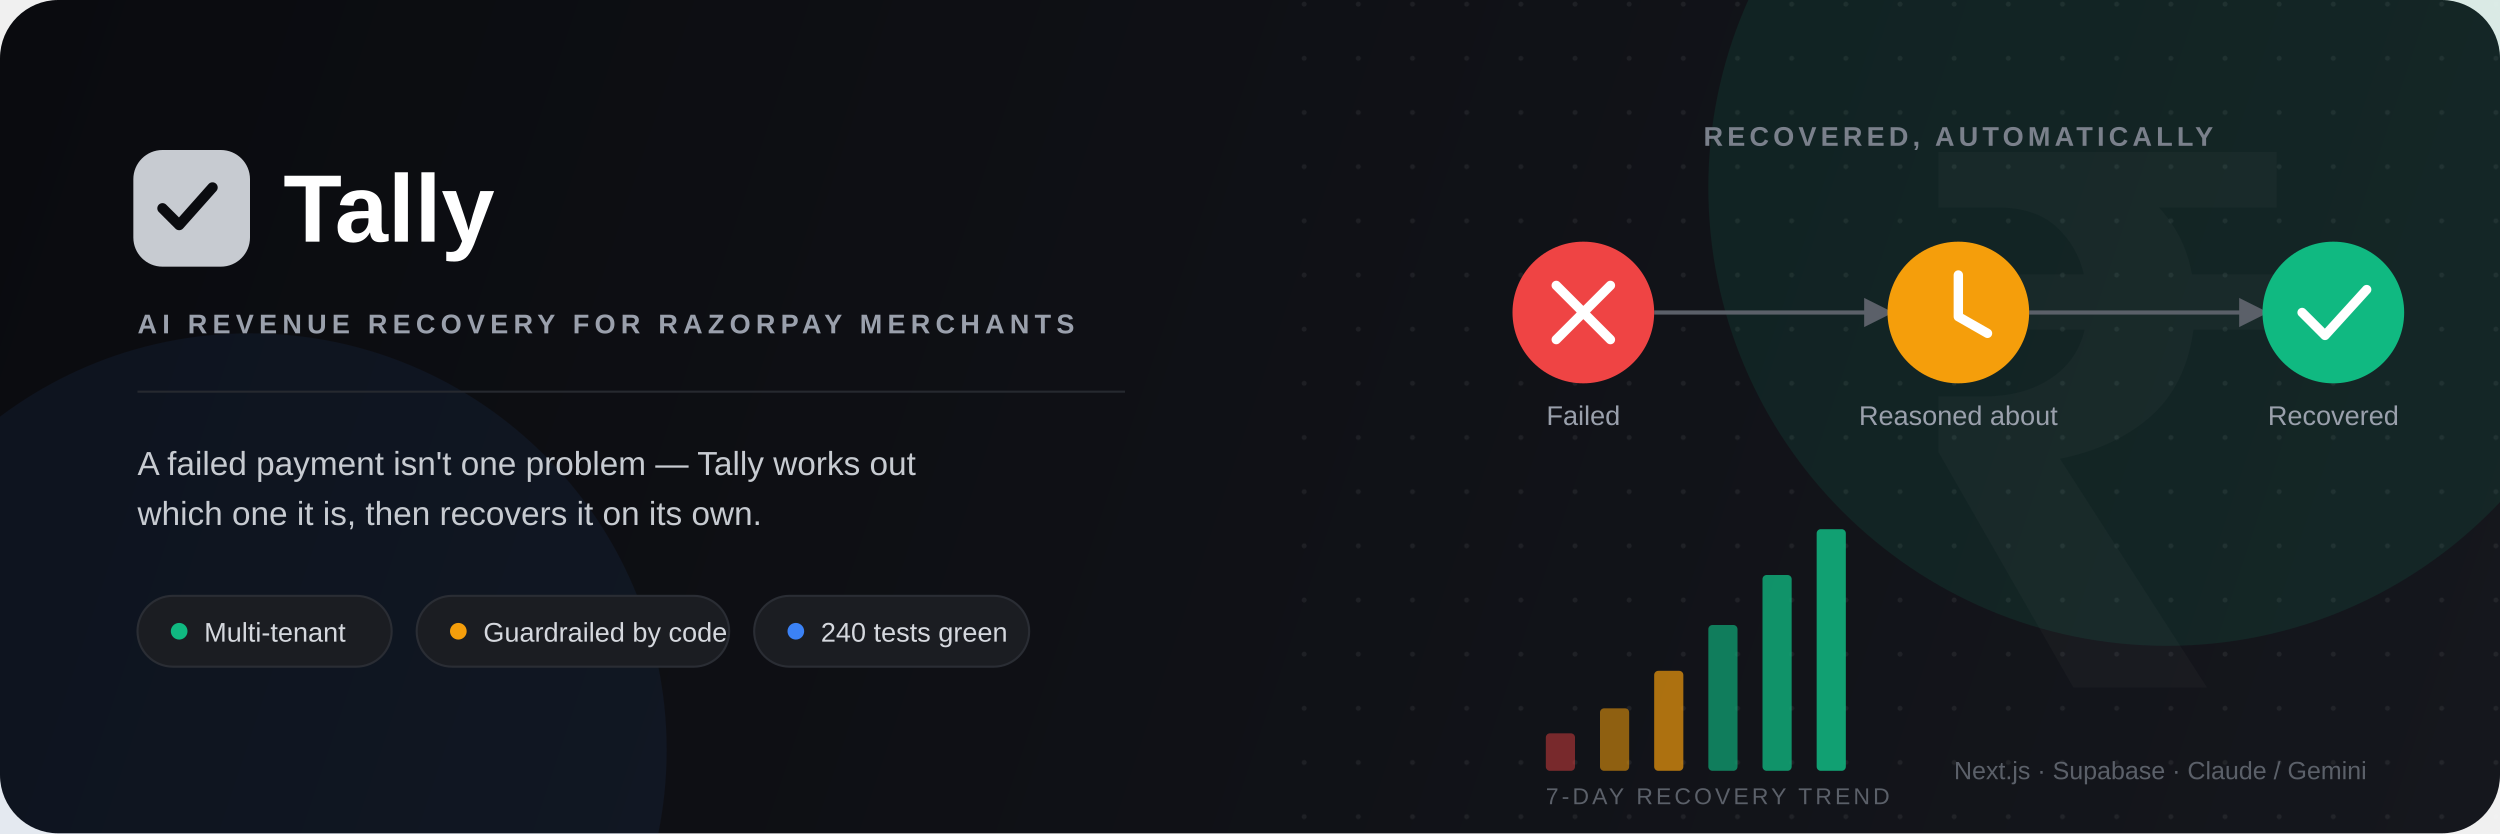
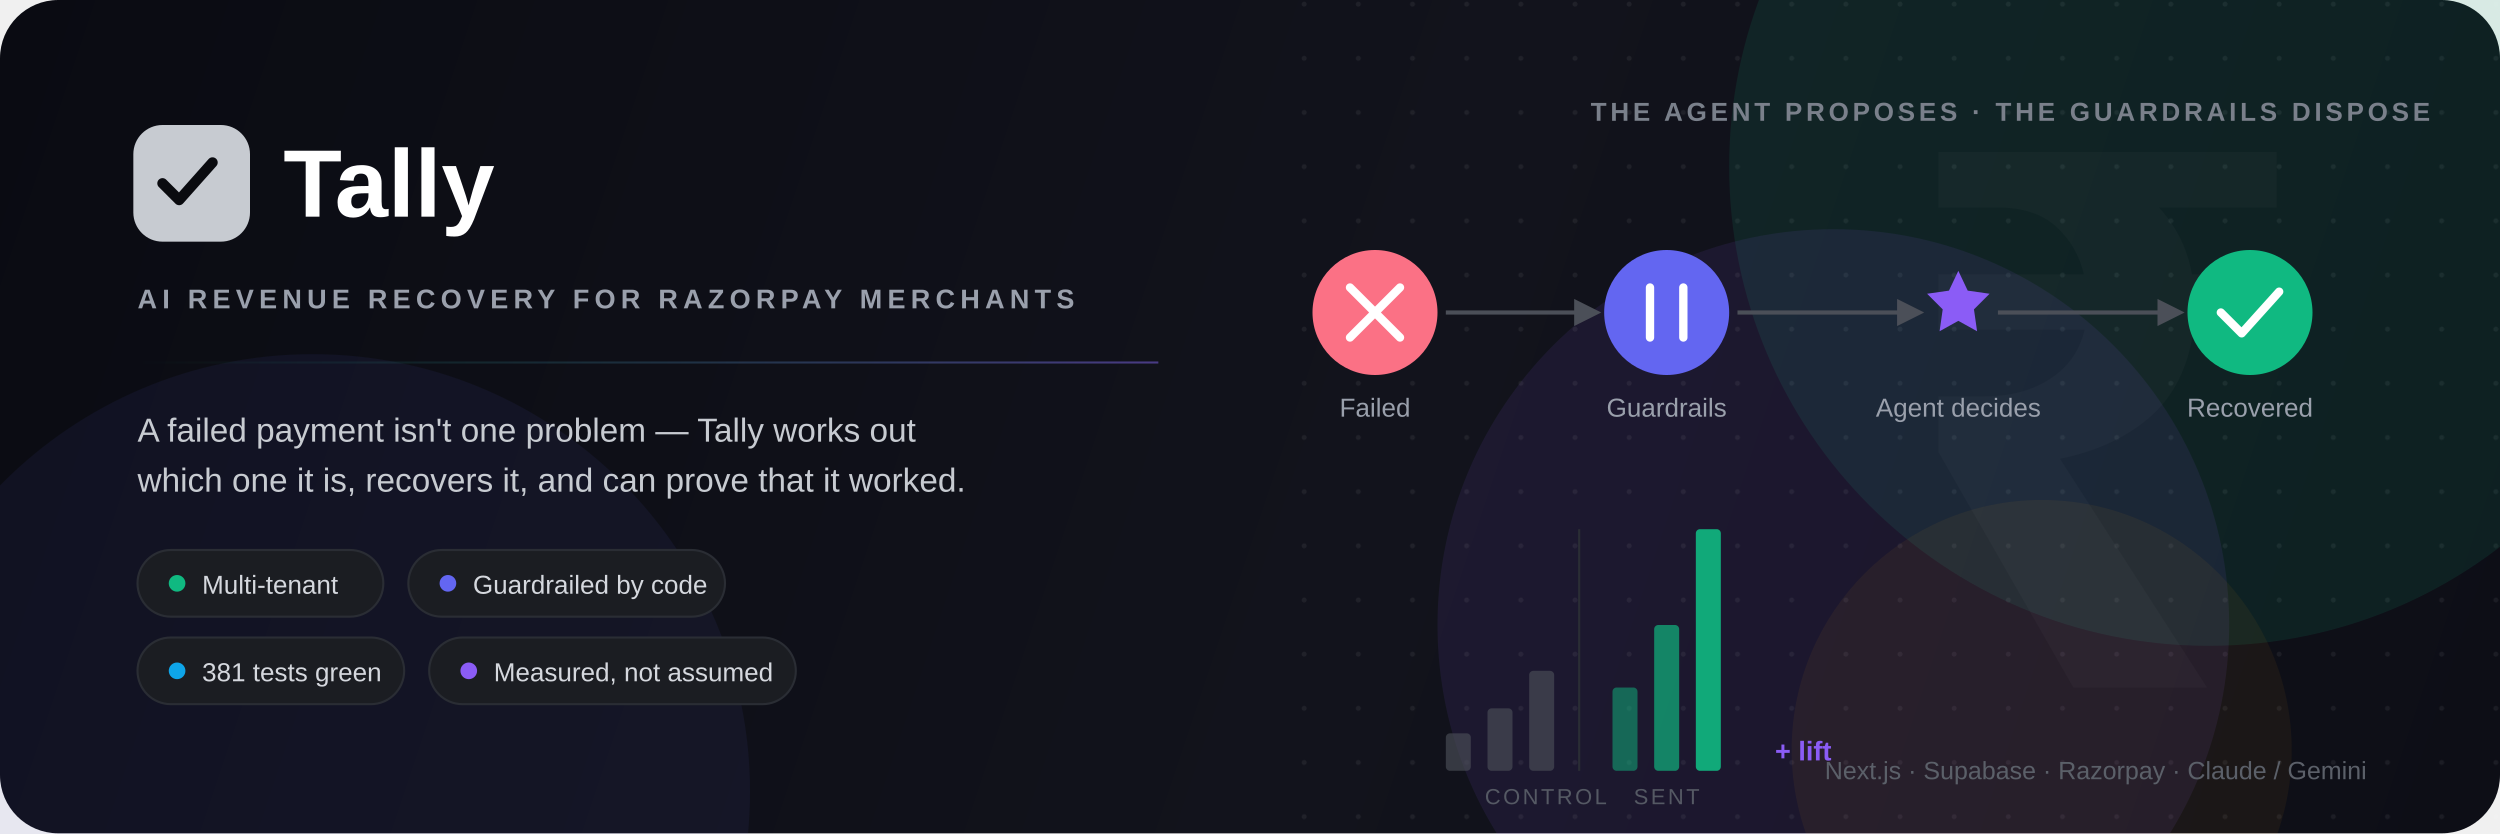
<svg xmlns="http://www.w3.org/2000/svg" width="1200" height="400" viewBox="0 0 1200 400" role="img" aria-label="Tally — AI revenue recovery for Razorpay merchants">
  <defs>
    <linearGradient id="bg" x1="0" y1="0" x2="1200" y2="400" gradientUnits="userSpaceOnUse">
-       <stop offset="0" stop-color="#0A0B0F" />
-       <stop offset="1" stop-color="#15171D" />
+       <stop offset="0" stop-color="#0A0B12" />
+       <stop offset="0.55" stop-color="#12131C" />
+       <stop offset="1" stop-color="#0D0E16" />
    </linearGradient>
    <linearGradient id="badge" x1="0" y1="0" x2="56" y2="56" gradientUnits="userSpaceOnUse">
      <stop offset="0" stop-color="#FFFFFF" />
      <stop offset="1" stop-color="#C7CBD1" />
    </linearGradient>
+     <linearGradient id="ring" x1="66" y1="0" x2="1134" y2="0" gradientUnits="userSpaceOnUse">
+       <stop offset="0" stop-color="#10B981" stop-opacity="0" />
+       <stop offset="0.5" stop-color="#8B5CF6" stop-opacity="0.55" />
+       <stop offset="1" stop-color="#10B981" stop-opacity="0" />
+     </linearGradient>
    <pattern id="dots" width="26" height="26" patternUnits="userSpaceOnUse">
      <circle cx="2" cy="2" r="1.2" fill="#FFFFFF" opacity="0.06" />
    </pattern>
-     <marker id="arrow" viewBox="0 0 10 10" refX="8" refY="5" markerWidth="7" markerHeight="7" orient="auto-start-reverse">
-       <path d="M0 0L10 5L0 10z" fill="#5B6069" />
+     <marker id="arrow" viewBox="0 0 10 10" refX="8" refY="5" markerWidth="6.5" markerHeight="6.5" orient="auto-start-reverse">
+       <path d="M0 0L10 5L0 10z" fill="#4B4F58" />
    </marker>
+     <filter id="soft" x="-50%" y="-50%" width="200%" height="200%">
+       <feGaussianBlur stdDeviation="1.1" />
+     </filter>
  </defs>
  <rect width="1200" height="400" rx="28" fill="url(#bg)" />
  <rect x="620" width="580" height="400" fill="url(#dots)" />
-   <circle cx="1040" cy="90" r="220" fill="#10B981" opacity="0.10" />
-   <circle cx="120" cy="360" r="200" fill="#3B82F6" opacity="0.07" />
+   <circle cx="1060" cy="80" r="230" fill="#10B981" opacity="0.11" />
+   <circle cx="880" cy="300" r="190" fill="#8B5CF6" opacity="0.09" />
+   <circle cx="150" cy="380" r="210" fill="#6366F1" opacity="0.07" />
+   <circle cx="980" cy="360" r="120" fill="#F59E0B" opacity="0.06" />
  <text x="1010" y="330" font-family="Arial, Helvetica, sans-serif" font-weight="800" font-size="360" fill="#FFFFFF" opacity="0.025" text-anchor="middle">₹</text>
-   <rect x="64" y="72" width="56" height="56" rx="14" fill="url(#badge)" />
-   <path d="M78 100l8 8 16-18" stroke="#0A0B0F" stroke-width="5" stroke-linecap="round" stroke-linejoin="round" fill="none" />
-   <text x="136" y="116" font-family="Arial, Helvetica, sans-serif" font-weight="800" font-size="46" fill="#FFFFFF">Tally</text>
-   <text x="66" y="160" font-family="Arial, Helvetica, sans-serif" font-weight="600" font-size="13" letter-spacing="2.5" fill="#9AA0AC">AI REVENUE RECOVERY FOR RAZORPAY MERCHANTS</text>
-   <line x1="66" y1="188" x2="540" y2="188" stroke="#26292F" stroke-width="1" />
-   <text x="66" y="228" font-family="Arial, Helvetica, sans-serif" font-size="16" fill="#C7CBD1">A failed payment isn't one problem — Tally works out</text>
-   <text x="66" y="252" font-family="Arial, Helvetica, sans-serif" font-size="16" fill="#C7CBD1">which one it is, then recovers it on its own.</text>
+   <rect x="64" y="60" width="56" height="56" rx="14" fill="url(#badge)" />
+   <path d="M78 88l8 8 16-18" stroke="#0A0B0F" stroke-width="5" stroke-linecap="round" stroke-linejoin="round" fill="none" />
+   <text x="136" y="104" font-family="Arial, Helvetica, sans-serif" font-weight="800" font-size="46" fill="#FFFFFF">Tally</text>
+   <text x="66" y="148" font-family="Arial, Helvetica, sans-serif" font-weight="600" font-size="13" letter-spacing="2.5" fill="#9AA0AC">AI REVENUE RECOVERY FOR RAZORPAY MERCHANTS</text>
+   <line x1="66" y1="174" x2="556" y2="174" stroke="url(#ring)" stroke-width="1" />
+   <text x="66" y="212" font-family="Arial, Helvetica, sans-serif" font-size="16" fill="#C7CBD1">A failed payment isn't one problem — Tally works out</text>
+   <text x="66" y="236" font-family="Arial, Helvetica, sans-serif" font-size="16" fill="#C7CBD1">which one it is, recovers it, and can prove that it worked.</text>
  <g font-family="Arial, Helvetica, sans-serif">
-     <rect x="66" y="286" width="122" height="34" rx="17" fill="#1B1D22" stroke="#2A2D34" />
-     <circle cx="86" cy="303" r="4" fill="#10B981" />
-     <text x="98" y="308" font-size="13" fill="#D5D8DE">Multi-tenant</text>
-     <rect x="200" y="286" width="150" height="34" rx="17" fill="#1B1D22" stroke="#2A2D34" />
-     <circle cx="220" cy="303" r="4" fill="#F59E0B" />
-     <text x="232" y="308" font-size="13" fill="#D5D8DE">Guardrailed by code</text>
-     <rect x="362" y="286" width="132" height="34" rx="17" fill="#1B1D22" stroke="#2A2D34" />
-     <circle cx="382" cy="303" r="4" fill="#3B82F6" />
-     <text x="394" y="308" font-size="13" fill="#D5D8DE">240 tests green</text>
+     <rect x="66" y="264" width="118" height="32" rx="16" fill="#1B1D22" stroke="#2A2D34" />
+     <circle cx="85" cy="280" r="4" fill="#10B981" />
+     <text x="97" y="285" font-size="12.5" fill="#D5D8DE">Multi-tenant</text>
+     <rect x="196" y="264" width="152" height="32" rx="16" fill="#1B1D22" stroke="#2A2D34" />
+     <circle cx="215" cy="280" r="4" fill="#6366F1" />
+     <text x="227" y="285" font-size="12.5" fill="#D5D8DE">Guardrailed by code</text>
+     <rect x="66" y="306" width="128" height="32" rx="16" fill="#1B1D22" stroke="#2A2D34" />
+     <circle cx="85" cy="322" r="4" fill="#0EA5E9" />
+     <text x="97" y="327" font-size="12.5" fill="#D5D8DE">381 tests green</text>
+     <rect x="206" y="306" width="176" height="32" rx="16" fill="#1B1D22" stroke="#2A2D34" />
+     <circle cx="225" cy="322" r="4" fill="#8B5CF6" />
+     <text x="237" y="327" font-size="12.5" fill="#D5D8DE">Measured, not assumed</text>
  </g>
-   <text x="940" y="70" font-family="Arial, Helvetica, sans-serif" font-weight="600" font-size="13" letter-spacing="2" fill="#7A808B" text-anchor="middle">RECOVERED, AUTOMATICALLY</text>
-   <path d="M794 150 L906 150" stroke="#5B6069" stroke-width="2" marker-end="url(#arrow)" fill="none" />
-   <path d="M974 150 L1086 150" stroke="#5B6069" stroke-width="2" marker-end="url(#arrow)" fill="none" />
-   <circle cx="760" cy="150" r="34" fill="#EF4444" />
-   <path d="M747 137l26 26M773 137l-26 26" stroke="#FFFFFF" stroke-width="4.5" stroke-linecap="round" />
-   <text x="760" y="204" font-family="Arial, Helvetica, sans-serif" font-size="13" fill="#9AA0AC" text-anchor="middle">Failed</text>
-   <circle cx="940" cy="150" r="34" fill="#F59E0B" />
-   <path d="M940 132v20l14 8" stroke="#FFFFFF" stroke-width="4.5" stroke-linecap="round" stroke-linejoin="round" fill="none" />
-   <text x="940" y="204" font-family="Arial, Helvetica, sans-serif" font-size="13" fill="#9AA0AC" text-anchor="middle">Reasoned about</text>
-   <circle cx="1120" cy="150" r="34" fill="#10B981" />
-   <path d="M1105 150l11 11 20-22" stroke="#FFFFFF" stroke-width="4.5" stroke-linecap="round" stroke-linejoin="round" fill="none" />
-   <text x="1120" y="204" font-family="Arial, Helvetica, sans-serif" font-size="13" fill="#9AA0AC" text-anchor="middle">Recovered</text>
-   <g opacity="0.85">
-     <rect x="742" y="352" width="14" height="18" rx="2" fill="#EF4444" opacity="0.55" />
-     <rect x="768" y="340" width="14" height="30" rx="2" fill="#F59E0B" opacity="0.65" />
-     <rect x="794" y="322" width="14" height="48" rx="2" fill="#F59E0B" opacity="0.8" />
-     <rect x="820" y="300" width="14" height="70" rx="2" fill="#10B981" opacity="0.75" />
-     <rect x="846" y="276" width="14" height="94" rx="2" fill="#10B981" opacity="0.9" />
-     <rect x="872" y="254" width="14" height="116" rx="2" fill="#10B981" />
+   <text x="965" y="58" font-family="Arial, Helvetica, sans-serif" font-weight="600" font-size="12.5" letter-spacing="1.8" fill="#7A808B" text-anchor="middle">THE AGENT PROPOSES · THE GUARDRAILS DISPOSE</text>
+   <path d="M694 150 L766 150" stroke="#4B4F58" stroke-width="2" marker-end="url(#arrow)" fill="none" />
+   <path d="M834 150 L921 150" stroke="#4B4F58" stroke-width="2" marker-end="url(#arrow)" fill="none" />
+   <path d="M959 150 L1046 150" stroke="#4B4F58" stroke-width="2" marker-end="url(#arrow)" fill="none" />
+   <circle cx="660" cy="150" r="30" fill="#FB7185" />
+   <path d="M648 138l24 24M672 138l-24 24" stroke="#FFFFFF" stroke-width="4" stroke-linecap="round" />
+   <text x="660" y="200" font-family="Arial, Helvetica, sans-serif" font-size="12.5" fill="#9AA0AC" text-anchor="middle">Failed</text>
+   <circle cx="800" cy="150" r="30" fill="#6366F1" />
+   <path d="M792 138v24M808 138v24" stroke="#FFFFFF" stroke-width="4" stroke-linecap="round" />
+   <text x="800" y="200" font-family="Arial, Helvetica, sans-serif" font-size="12.5" fill="#9AA0AC" text-anchor="middle">Guardrails</text>
+   <path d="M940 130l4.5 9.5 10.5 1.5-7.5 7.5 1.5 10.5-9-5-9 5 1.5-10.5-7.5-7.5 10.5-1.5z" fill="#8B5CF6" />
+   <text x="940" y="200" font-family="Arial, Helvetica, sans-serif" font-size="12.5" fill="#9AA0AC" text-anchor="middle">Agent decides</text>
+   <circle cx="1080" cy="150" r="30" fill="#10B981" />
+   <path d="M1066 150l10 10 18-20" stroke="#FFFFFF" stroke-width="4" stroke-linecap="round" stroke-linejoin="round" fill="none" />
+   <text x="1080" y="200" font-family="Arial, Helvetica, sans-serif" font-size="12.5" fill="#9AA0AC" text-anchor="middle">Recovered</text>
+   <g opacity="0.9">
+     <rect x="694" y="352" width="12" height="18" rx="2" fill="#4B4F58" opacity="0.7" />
+     <rect x="714" y="340" width="12" height="30" rx="2" fill="#4B4F58" opacity="0.7" />
+     <rect x="734" y="322" width="12" height="48" rx="2" fill="#4B4F58" opacity="0.7" />
+     <text x="742" y="386" font-family="Arial, Helvetica, sans-serif" font-size="10.5" letter-spacing="1.2" fill="#5B6069" text-anchor="middle">CONTROL</text>
+     <rect x="774" y="330" width="12" height="40" rx="2" fill="#10B981" opacity="0.55" />
+     <rect x="794" y="300" width="12" height="70" rx="2" fill="#10B981" opacity="0.75" />
+     <rect x="814" y="254" width="12" height="116" rx="2" fill="#10B981" />
+     <text x="800" y="386" font-family="Arial, Helvetica, sans-serif" font-size="10.5" letter-spacing="1.2" fill="#5B6069" text-anchor="middle">SENT</text>
  </g>
-   <text x="742" y="386" font-family="Arial, Helvetica, sans-serif" font-size="11" letter-spacing="1.5" fill="#5B6069">7-DAY RECOVERY TREND</text>
-   <text x="1136" y="374" font-family="Arial, Helvetica, sans-serif" font-size="12" fill="#5B6069" text-anchor="end">Next.js · Supabase · Claude / Gemini</text>
+   <line x1="758" y1="254" x2="758" y2="370" stroke="#2A2D34" stroke-width="1" />
+   <text x="852" y="365" font-family="Arial, Helvetica, sans-serif" font-weight="700" font-size="13" fill="#8B5CF6">+ lift</text>
+   <text x="1136" y="374" font-family="Arial, Helvetica, sans-serif" font-size="12" fill="#5B6069" text-anchor="end">Next.js · Supabase · Razorpay · Claude / Gemini</text>
</svg>
